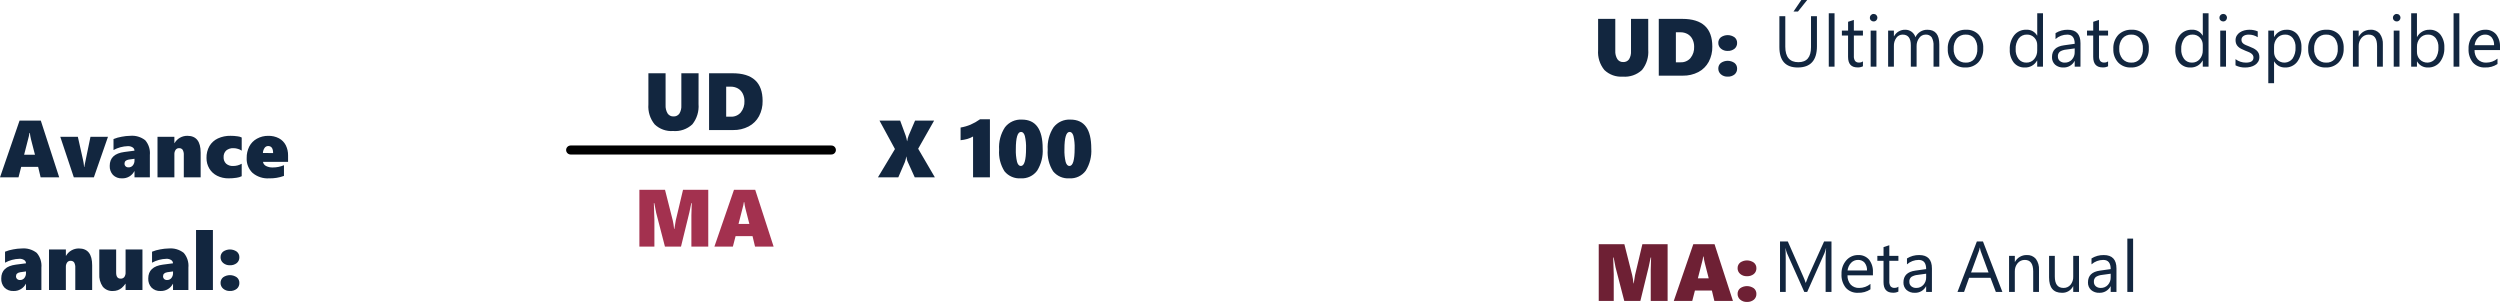
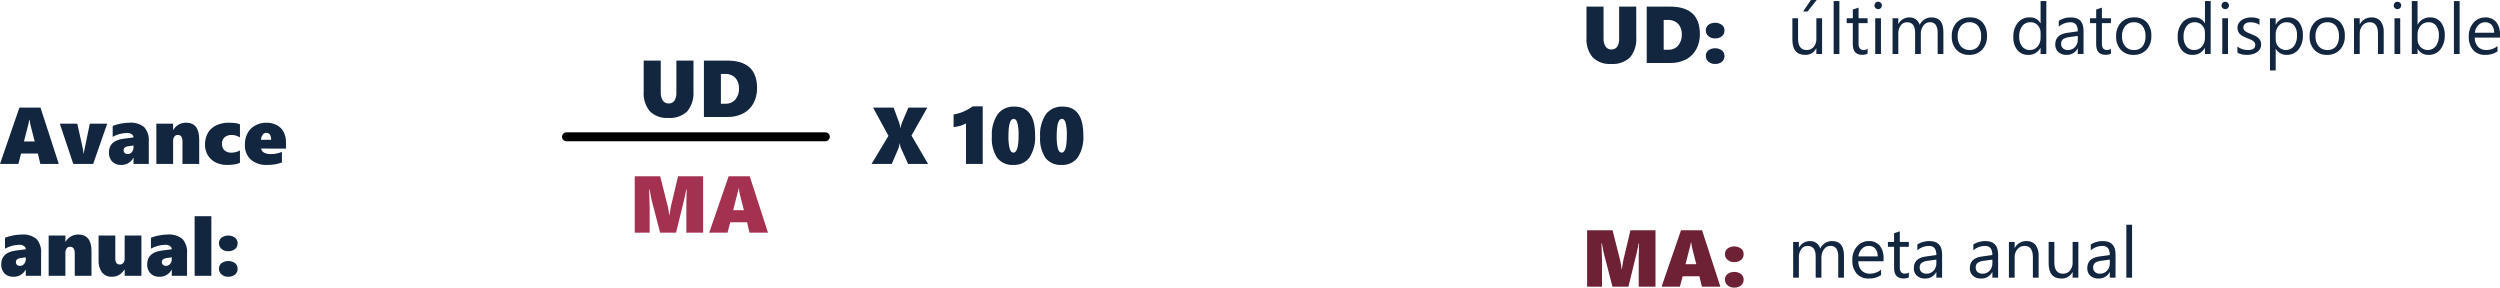
- <svg xmlns="http://www.w3.org/2000/svg" width="554.805" height="67.009" viewBox="0 0 554.805 67.009">
-   <g id="Grupo_895182" data-name="Grupo 895182" transform="translate(-502.445 -13664.937)">
-     <g id="Grupo_892038" data-name="Grupo 892038" transform="translate(0 109.06)">
-       <g id="Grupo_892037" data-name="Grupo 892037">
-         <path id="Trazado_629700" data-name="Trazado 629700" d="M9.664,12.469q0,4.719-4.258,4.719-4.078,0-4.078-4.539V5.8H2.641v6.766q0,3.445,2.906,3.445,2.8,0,2.8-3.328V5.8H9.664ZM7.5,2.211,5.453,4.773H4.461L6.2,2.211ZM13.57,17H12.289V5.156H13.57Zm6.3-.078a2.47,2.47,0,0,1-1.2.25q-2.1,0-2.1-2.344V10.094H15.2V9h1.375V7.047l1.281-.414V9h2.016v1.094H17.859V14.6a1.869,1.869,0,0,0,.273,1.148,1.091,1.091,0,0,0,.906.344,1.347,1.347,0,0,0,.836-.266Zm2.367-9.953a.812.812,0,0,1-.586-.234.791.791,0,0,1-.242-.594.821.821,0,0,1,.828-.836.827.827,0,0,1,.6.238.835.835,0,0,1,0,1.184A.82.82,0,0,1,22.242,6.969ZM22.867,17H21.586V9h1.281ZM36.82,17H35.539V12.406a3.466,3.466,0,0,0-.41-1.922,1.555,1.555,0,0,0-1.379-.594,1.708,1.708,0,0,0-1.395.75,2.869,2.869,0,0,0-.574,1.8V17H30.5V12.25q0-2.359-1.82-2.359a1.686,1.686,0,0,0-1.391.707,2.923,2.923,0,0,0-.547,1.84V17H25.461V9h1.281v1.266h.031a2.718,2.718,0,0,1,2.484-1.453,2.311,2.311,0,0,1,2.266,1.656A2.855,2.855,0,0,1,34.18,8.813q2.641,0,2.641,3.258Zm5.766.188a3.711,3.711,0,0,1-2.832-1.121A4.153,4.153,0,0,1,38.7,13.094a4.326,4.326,0,0,1,1.1-3.148,3.96,3.96,0,0,1,2.977-1.133,3.588,3.588,0,0,1,2.793,1.1,4.368,4.368,0,0,1,1,3.055,4.3,4.3,0,0,1-1.082,3.066A3.791,3.791,0,0,1,42.586,17.188Zm.094-7.3a2.437,2.437,0,0,0-1.953.84,3.449,3.449,0,0,0-.719,2.316,3.262,3.262,0,0,0,.727,2.242,2.469,2.469,0,0,0,1.945.82,2.342,2.342,0,0,0,1.91-.8,3.492,3.492,0,0,0,.668-2.289A3.552,3.552,0,0,0,44.59,10.7,2.332,2.332,0,0,0,42.68,9.891ZM59.828,17H58.547V15.641h-.031a2.958,2.958,0,0,1-2.75,1.547,2.988,2.988,0,0,1-2.41-1.074,4.407,4.407,0,0,1-.9-2.926,4.794,4.794,0,0,1,1-3.18,3.3,3.3,0,0,1,2.664-1.2,2.564,2.564,0,0,1,2.4,1.3h.031V5.156h1.281Zm-1.281-3.617V12.2a2.289,2.289,0,0,0-.641-1.641,2.149,2.149,0,0,0-1.625-.672,2.212,2.212,0,0,0-1.844.859,3.766,3.766,0,0,0-.672,2.375,3.387,3.387,0,0,0,.645,2.184,2.107,2.107,0,0,0,1.73.8,2.188,2.188,0,0,0,1.738-.773A2.882,2.882,0,0,0,58.547,13.383ZM68.148,17H66.867V15.75h-.031a2.682,2.682,0,0,1-2.461,1.438,2.63,2.63,0,0,1-1.871-.633,2.192,2.192,0,0,1-.676-1.68q0-2.242,2.641-2.609l2.4-.336q0-2.039-1.648-2.039a3.938,3.938,0,0,0-2.609.984V9.563a4.958,4.958,0,0,1,2.719-.75q2.82,0,2.82,2.984Zm-1.281-4.047-1.93.266a3.133,3.133,0,0,0-1.344.441,1.273,1.273,0,0,0-.453,1.121,1.221,1.221,0,0,0,.418.957,1.615,1.615,0,0,0,1.113.371,2.056,2.056,0,0,0,1.574-.668,2.387,2.387,0,0,0,.621-1.691Zm7.406,3.969a2.47,2.47,0,0,1-1.2.25q-2.1,0-2.1-2.344V10.094H69.6V9h1.375V7.047l1.281-.414V9h2.016v1.094H72.258V14.6a1.869,1.869,0,0,0,.273,1.148,1.091,1.091,0,0,0,.906.344,1.347,1.347,0,0,0,.836-.266Zm5.055.266A3.711,3.711,0,0,1,76.5,16.066a4.153,4.153,0,0,1-1.059-2.973,4.326,4.326,0,0,1,1.1-3.148,3.96,3.96,0,0,1,2.977-1.133,3.588,3.588,0,0,1,2.793,1.1,4.368,4.368,0,0,1,1,3.055,4.3,4.3,0,0,1-1.082,3.066A3.791,3.791,0,0,1,79.328,17.188Zm.094-7.3a2.437,2.437,0,0,0-1.953.84,3.449,3.449,0,0,0-.719,2.316,3.262,3.262,0,0,0,.727,2.242,2.469,2.469,0,0,0,1.945.82,2.342,2.342,0,0,0,1.91-.8A3.492,3.492,0,0,0,82,13.016a3.552,3.552,0,0,0-.668-2.312A2.332,2.332,0,0,0,79.422,9.891ZM96.57,17H95.289V15.641h-.031a2.958,2.958,0,0,1-2.75,1.547,2.988,2.988,0,0,1-2.41-1.074,4.407,4.407,0,0,1-.9-2.926,4.794,4.794,0,0,1,1-3.18,3.3,3.3,0,0,1,2.664-1.2,2.564,2.564,0,0,1,2.4,1.3h.031V5.156H96.57Zm-1.281-3.617V12.2a2.289,2.289,0,0,0-.641-1.641,2.149,2.149,0,0,0-1.625-.672,2.212,2.212,0,0,0-1.844.859,3.766,3.766,0,0,0-.672,2.375,3.387,3.387,0,0,0,.645,2.184,2.107,2.107,0,0,0,1.73.8,2.188,2.188,0,0,0,1.738-.773A2.882,2.882,0,0,0,95.289,13.383ZM99.82,6.969a.812.812,0,0,1-.586-.234.791.791,0,0,1-.242-.594A.821.821,0,0,1,99.82,5.3a.827.827,0,0,1,.6.238.835.835,0,0,1,0,1.184A.82.82,0,0,1,99.82,6.969ZM100.445,17H99.164V9h1.281Zm2.109-.289V15.336a3.792,3.792,0,0,0,2.3.773q1.688,0,1.688-1.125a.976.976,0,0,0-.145-.543,1.44,1.44,0,0,0-.391-.395,3.007,3.007,0,0,0-.578-.309q-.332-.137-.715-.285a9.207,9.207,0,0,1-.934-.426,2.82,2.82,0,0,1-.672-.484,1.8,1.8,0,0,1-.406-.613,2.17,2.17,0,0,1-.137-.8,1.912,1.912,0,0,1,.258-1,2.286,2.286,0,0,1,.688-.727,3.206,3.206,0,0,1,.98-.441,4.349,4.349,0,0,1,1.137-.148,4.59,4.59,0,0,1,1.859.359v1.3a3.624,3.624,0,0,0-2.031-.578,2.374,2.374,0,0,0-.648.082,1.587,1.587,0,0,0-.5.23,1.065,1.065,0,0,0-.32.355.936.936,0,0,0-.113.457,1.1,1.1,0,0,0,.113.523,1.152,1.152,0,0,0,.332.375,2.538,2.538,0,0,0,.531.3q.313.133.711.289a9.9,9.9,0,0,1,.953.418,3.269,3.269,0,0,1,.719.484,1.893,1.893,0,0,1,.457.621,2,2,0,0,1,.16.836,1.971,1.971,0,0,1-.262,1.031,2.243,2.243,0,0,1-.7.727,3.2,3.2,0,0,1-1.008.43,4.976,4.976,0,0,1-1.2.141A4.539,4.539,0,0,1,102.555,16.711Zm8.586-.867h-.031V20.68h-1.281V9h1.281v1.406h.031a3.03,3.03,0,0,1,2.766-1.594,2.93,2.93,0,0,1,2.414,1.074,4.449,4.449,0,0,1,.867,2.879,4.959,4.959,0,0,1-.977,3.215,3.251,3.251,0,0,1-2.672,1.207A2.676,2.676,0,0,1,111.141,15.844Zm-.031-3.227v1.117a2.379,2.379,0,0,0,.645,1.684,2.3,2.3,0,0,0,3.461-.2,4.086,4.086,0,0,0,.66-2.477,3.225,3.225,0,0,0-.617-2.094,2.043,2.043,0,0,0-1.672-.758,2.27,2.27,0,0,0-1.8.777A2.854,2.854,0,0,0,111.109,12.617Zm11.469,4.57a3.711,3.711,0,0,1-2.832-1.121,4.153,4.153,0,0,1-1.059-2.973,4.326,4.326,0,0,1,1.1-3.148,3.96,3.96,0,0,1,2.977-1.133,3.588,3.588,0,0,1,2.793,1.1,4.368,4.368,0,0,1,1,3.055,4.3,4.3,0,0,1-1.082,3.066A3.791,3.791,0,0,1,122.578,17.188Zm.094-7.3a2.437,2.437,0,0,0-1.953.84A3.449,3.449,0,0,0,120,13.047a3.262,3.262,0,0,0,.727,2.242,2.469,2.469,0,0,0,1.945.82,2.342,2.342,0,0,0,1.91-.8,3.492,3.492,0,0,0,.668-2.289,3.552,3.552,0,0,0-.668-2.312A2.332,2.332,0,0,0,122.672,9.891ZM135.25,17h-1.281V12.438q0-2.547-1.859-2.547a2.017,2.017,0,0,0-1.59.723,2.679,2.679,0,0,0-.629,1.824V17h-1.281V9h1.281v1.328h.031a2.887,2.887,0,0,1,2.625-1.516,2.448,2.448,0,0,1,2.008.848,3.776,3.776,0,0,1,.7,2.449Zm3.07-10.031a.812.812,0,0,1-.586-.234.791.791,0,0,1-.242-.594.821.821,0,0,1,.828-.836.827.827,0,0,1,.6.238.835.835,0,0,1,0,1.184A.82.82,0,0,1,138.32,6.969ZM138.945,17h-1.281V9h1.281Zm3.906-1.156h-.031V17h-1.281V5.156h1.281v5.25h.031a3.03,3.03,0,0,1,2.766-1.594,2.932,2.932,0,0,1,2.41,1.074,4.436,4.436,0,0,1,.871,2.879,4.958,4.958,0,0,1-.977,3.215,3.251,3.251,0,0,1-2.672,1.207A2.631,2.631,0,0,1,142.852,15.844Zm-.031-3.227v1.117a2.379,2.379,0,0,0,.645,1.684,2.3,2.3,0,0,0,3.461-.2,4.086,4.086,0,0,0,.66-2.477,3.225,3.225,0,0,0-.617-2.094,2.043,2.043,0,0,0-1.672-.758,2.27,2.27,0,0,0-1.8.777A2.854,2.854,0,0,0,142.82,12.617ZM152.227,17h-1.281V5.156h1.281Zm9.023-3.68H155.6a2.992,2.992,0,0,0,.719,2.063,2.478,2.478,0,0,0,1.891.727,3.931,3.931,0,0,0,2.484-.891v1.2a4.643,4.643,0,0,1-2.789.766,3.381,3.381,0,0,1-2.664-1.09,4.461,4.461,0,0,1-.969-3.066,4.374,4.374,0,0,1,1.059-3.043,3.394,3.394,0,0,1,2.629-1.176,3.008,3.008,0,0,1,2.43,1.016,4.234,4.234,0,0,1,.859,2.82Zm-1.312-1.086a2.607,2.607,0,0,0-.535-1.727,1.823,1.823,0,0,0-1.465-.617,2.07,2.07,0,0,0-1.539.648,2.943,2.943,0,0,0-.781,1.7ZM12.891,67h-1.3V59.484q0-.891.109-2.18h-.031a6.969,6.969,0,0,1-.336,1.086L7.5,67H6.859l-3.82-8.547A6.7,6.7,0,0,1,2.7,57.3H2.672q.062.672.063,2.2V67H1.469V55.8H3.2l3.438,7.813a10,10,0,0,1,.516,1.344H7.2q.336-.922.539-1.375L11.25,55.8h1.641Zm9.2-3.68H16.445a2.992,2.992,0,0,0,.719,2.063,2.478,2.478,0,0,0,1.891.727,3.931,3.931,0,0,0,2.484-.891v1.2a4.643,4.643,0,0,1-2.789.766,3.381,3.381,0,0,1-2.664-1.09,4.461,4.461,0,0,1-.969-3.066,4.375,4.375,0,0,1,1.059-3.043A3.394,3.394,0,0,1,18.8,58.813a3.008,3.008,0,0,1,2.43,1.016,4.234,4.234,0,0,1,.859,2.82Zm-1.312-1.086a2.607,2.607,0,0,0-.535-1.727,1.823,1.823,0,0,0-1.465-.617,2.07,2.07,0,0,0-1.539.648,2.943,2.943,0,0,0-.781,1.7Zm6.961,4.688a2.47,2.47,0,0,1-1.2.25q-2.1,0-2.1-2.344V60.094H23.07V59h1.375V57.047l1.281-.414V59h2.016v1.094H25.727V64.6A1.869,1.869,0,0,0,26,65.75a1.091,1.091,0,0,0,.906.344,1.347,1.347,0,0,0,.836-.266ZM35.18,67H33.9V65.75h-.031a2.682,2.682,0,0,1-2.461,1.438,2.63,2.63,0,0,1-1.871-.633,2.192,2.192,0,0,1-.676-1.68q0-2.242,2.641-2.609l2.4-.336q0-2.039-1.648-2.039a3.938,3.938,0,0,0-2.609.984V59.563a4.958,4.958,0,0,1,2.719-.75q2.82,0,2.82,2.984ZM33.9,62.953l-1.93.266a3.133,3.133,0,0,0-1.344.441,1.273,1.273,0,0,0-.453,1.121,1.221,1.221,0,0,0,.418.957,1.615,1.615,0,0,0,1.113.371,2.056,2.056,0,0,0,1.574-.668A2.387,2.387,0,0,0,33.9,63.75ZM50.82,67H49.367L48.18,63.859H43.43L42.313,67H40.852l4.3-11.2h1.359Zm-3.07-4.32-1.758-4.773a4.571,4.571,0,0,1-.172-.75h-.031a4.185,4.185,0,0,1-.18.75L43.867,62.68ZM58.938,67H57.656V62.438q0-2.547-1.859-2.547a2.017,2.017,0,0,0-1.59.723,2.679,2.679,0,0,0-.629,1.824V67H52.3V59h1.281v1.328h.031a2.887,2.887,0,0,1,2.625-1.516,2.448,2.448,0,0,1,2.008.848,3.776,3.776,0,0,1,.7,2.449Zm8.883,0H66.539V65.734h-.031a2.631,2.631,0,0,1-2.469,1.453q-2.859,0-2.859-3.406V59h1.273v4.578q0,2.531,1.938,2.531a1.96,1.96,0,0,0,1.543-.691,2.645,2.645,0,0,0,.605-1.809V59H67.82Zm8.313,0H74.852V65.75H74.82a2.682,2.682,0,0,1-2.461,1.438,2.63,2.63,0,0,1-1.871-.633,2.192,2.192,0,0,1-.676-1.68q0-2.242,2.641-2.609l2.4-.336q0-2.039-1.648-2.039a3.938,3.938,0,0,0-2.609.984V59.563a4.958,4.958,0,0,1,2.719-.75q2.82,0,2.82,2.984Zm-1.281-4.047-1.93.266a3.133,3.133,0,0,0-1.344.441,1.273,1.273,0,0,0-.453,1.121,1.221,1.221,0,0,0,.418.957,1.615,1.615,0,0,0,1.113.371,2.056,2.056,0,0,0,1.574-.668,2.387,2.387,0,0,0,.621-1.691ZM79.828,67H78.547V55.156h1.281Z" transform="translate(896 13553.666)" fill="#12263f" />
-         <path id="Trazado_629702" data-name="Trazado 629702" d="M12.779,19V12.092q0-.976.062-2.145l.026-.58h-.105q-.281,1.485-.431,2.057L10.477,19H6.908L4.966,11.512q-.079-.281-.413-2.145H4.447q.123,2.953.123,3.691V19H1.239V6.4H6.926l1.731,6.847a8.451,8.451,0,0,1,.163.857q.1.646.127,1H9q.1-.8.308-1.89L10.925,6.4h5.6V19ZM26.9,19l-.554-2.32H22.588L21.99,19h-4.1L22.228,6.4h4.711L31.025,19ZM24.513,9.139h-.088a6.123,6.123,0,0,1-.123.694q-.105.483-1.063,4.148h2.408l-.879-3.428A10.84,10.84,0,0,1,24.513,9.139Zm11.716,2.593a1.615,1.615,0,0,1-.567,1.288,2.3,2.3,0,0,1-1.551.488A2.155,2.155,0,0,1,32.634,13a1.617,1.617,0,0,1-.58-1.266,1.561,1.561,0,0,1,.567-1.252,2.639,2.639,0,0,1,3.032,0A1.551,1.551,0,0,1,36.229,11.731Zm0,5.7a1.634,1.634,0,0,1-.562,1.292,2.283,2.283,0,0,1-1.556.492,2.14,2.14,0,0,1-1.481-.514,1.636,1.636,0,0,1-.576-1.27,1.561,1.561,0,0,1,.567-1.252,2.639,2.639,0,0,1,3.032,0A1.551,1.551,0,0,1,36.229,17.436Z" transform="translate(856 13603.666)" fill="#6e2034" />
-         <path id="Trazado_629701" data-name="Trazado 629701" d="M12.226,13.243a6.378,6.378,0,0,1-1.384,4.5A5.6,5.6,0,0,1,6.574,19.22a5.357,5.357,0,0,1-4.083-1.472A6.239,6.239,0,0,1,1.1,13.313V6.4H4.913v7.058a3.264,3.264,0,0,0,.453,1.868,1.481,1.481,0,0,0,1.3.655,1.5,1.5,0,0,0,1.3-.615A3.1,3.1,0,0,0,8.4,13.542V6.4h3.823Zm14.221-.7a6.954,6.954,0,0,1-.8,3.388,5.542,5.542,0,0,1-2.3,2.272A7.189,7.189,0,0,1,19.9,19H14.563V6.4h5.221Q26.446,6.4,26.446,12.54Zm-4.034.035a3.627,3.627,0,0,0-.374-1.661,2.7,2.7,0,0,0-1.068-1.143,3.191,3.191,0,0,0-1.635-.4H18.36v6.662h1.063a2.736,2.736,0,0,0,2.175-.936A3.707,3.707,0,0,0,22.412,12.575Zm9.536-.844a1.615,1.615,0,0,1-.567,1.288,2.3,2.3,0,0,1-1.551.488A2.155,2.155,0,0,1,28.354,13a1.617,1.617,0,0,1-.58-1.266,1.561,1.561,0,0,1,.567-1.252,2.639,2.639,0,0,1,3.032,0A1.551,1.551,0,0,1,31.948,11.731Zm0,5.7a1.634,1.634,0,0,1-.562,1.292,2.283,2.283,0,0,1-1.556.492,2.14,2.14,0,0,1-1.481-.514,1.636,1.636,0,0,1-.576-1.27,1.561,1.561,0,0,1,.567-1.252,2.639,2.639,0,0,1,3.032,0A1.551,1.551,0,0,1,31.948,17.436Z" transform="translate(856 13553.666)" fill="#12263f" />
-       </g>
-       <g id="Grupo_892036" data-name="Grupo 892036" transform="translate(17.322)">
-         <path id="Trazado_629699" data-name="Trazado 629699" d="M9.141,19l-.554-2.32H4.825L4.228,19H.123L4.465,6.4H9.176L13.263,19ZM6.75,9.139H6.662a6.123,6.123,0,0,1-.123.694q-.105.483-1.063,4.148H7.884L7,10.554A10.84,10.84,0,0,1,6.75,9.139ZM20.953,19H16.506L13.5,10h3.9l1.1,4.913a11.366,11.366,0,0,1,.29,1.784h.053q.018-.176.048-.36T20.2,10h3.885Zm9.018,0V17.629h-.035a2.944,2.944,0,0,1-2.742,1.591,2.625,2.625,0,0,1-2-.756,2.808,2.808,0,0,1-.721-2.021q0-2.654,3.261-3.076l2.232-.29a.851.851,0,0,0-.4-.721,1.8,1.8,0,0,0-1.063-.281,7,7,0,0,0-3.19.861V10.5a8.535,8.535,0,0,1,1.828-.519,10.639,10.639,0,0,1,1.881-.2,4.722,4.722,0,0,1,3.327.98,4.368,4.368,0,0,1,1.033,3.274V19Zm-2.215-3.059a.83.83,0,0,0,.233.606.888.888,0,0,0,.664.237,1.18,1.18,0,0,0,.954-.439,1.7,1.7,0,0,0,.365-1.125v-.343l-1.266.176Q27.756,15.212,27.756,15.941ZM40.913,19V14.087a2.184,2.184,0,0,0-.25-1.2.915.915,0,0,0-.813-.365.88.88,0,0,0-.756.378,1.613,1.613,0,0,0-.272.967V19H35.077V10h3.744v1.406h.035a3.177,3.177,0,0,1,1.2-1.2A3.29,3.29,0,0,1,41.7,9.78q2.953,0,2.953,3.727V19Zm12.85-.255a3.529,3.529,0,0,1-1.134.343,10.719,10.719,0,0,1-1.784.132,5.488,5.488,0,0,1-2.544-.576,4.2,4.2,0,0,1-1.736-1.613,4.478,4.478,0,0,1-.615-2.329,5.1,5.1,0,0,1,.655-2.65,4.268,4.268,0,0,1,1.868-1.687,6.407,6.407,0,0,1,2.813-.584,9.839,9.839,0,0,1,1.578.114,2.411,2.411,0,0,1,.9.264v2.918a2.6,2.6,0,0,0-.809-.387,3.248,3.248,0,0,0-.976-.167,2.375,2.375,0,0,0-1.666.523,1.9,1.9,0,0,0-.567,1.472,1.868,1.868,0,0,0,.558,1.446,2.177,2.177,0,0,0,1.534.514,3.82,3.82,0,0,0,1.925-.5Zm4.72-3.182a1.265,1.265,0,0,0,.668.91,3.012,3.012,0,0,0,1.512.33,6.226,6.226,0,0,0,2.479-.5v2.373a8.908,8.908,0,0,1-3.3.545,5.214,5.214,0,0,1-3.665-1.2,4.277,4.277,0,0,1-1.31-3.313,5.467,5.467,0,0,1,.576-2.558,4.142,4.142,0,0,1,1.705-1.736,5.038,5.038,0,0,1,2.492-.628,4.9,4.9,0,0,1,2.391.545,3.63,3.63,0,0,1,1.507,1.529,4.906,4.906,0,0,1,.514,2.3v1.406Zm2.25-1.96q0-1.556-1.116-1.556a.944.944,0,0,0-.782.426,2.127,2.127,0,0,0-.369,1.129ZM5.889,44V42.629H5.854A2.944,2.944,0,0,1,3.111,44.22a2.625,2.625,0,0,1-2-.756A2.808,2.808,0,0,1,.4,41.442q0-2.654,3.261-3.076l2.232-.29a.851.851,0,0,0-.4-.721,1.8,1.8,0,0,0-1.063-.281,7,7,0,0,0-3.19.861V35.5a8.535,8.535,0,0,1,1.828-.519,10.639,10.639,0,0,1,1.881-.2,4.722,4.722,0,0,1,3.327.98,4.368,4.368,0,0,1,1.033,3.274V44ZM3.674,40.941a.83.83,0,0,0,.233.606.888.888,0,0,0,.664.237,1.18,1.18,0,0,0,.954-.439,1.7,1.7,0,0,0,.365-1.125v-.343l-1.266.176Q3.674,40.212,3.674,40.941ZM16.831,44V39.087a2.184,2.184,0,0,0-.25-1.2.915.915,0,0,0-.813-.365.88.88,0,0,0-.756.378,1.613,1.613,0,0,0-.272.967V44H11V35h3.744v1.406h.035a3.177,3.177,0,0,1,1.2-1.2,3.29,3.29,0,0,1,1.644-.426q2.953,0,2.953,3.727V44Zm11.162,0V42.611h-.035a4.926,4.926,0,0,1-.839.94,3.23,3.23,0,0,1-.844.483,2.983,2.983,0,0,1-1.094.185,2.722,2.722,0,0,1-2.25-.958,4.429,4.429,0,0,1-.773-2.83V35H25.9v5.15q0,1.327.993,1.327a.972.972,0,0,0,.822-.36,1.642,1.642,0,0,0,.277-1.02V35h3.744v9Zm10.529,0V42.629h-.035a2.944,2.944,0,0,1-2.742,1.591,2.625,2.625,0,0,1-2-.756,2.808,2.808,0,0,1-.721-2.021q0-2.654,3.261-3.076l2.232-.29a.851.851,0,0,0-.4-.721,1.8,1.8,0,0,0-1.063-.281,7,7,0,0,0-3.19.861V35.5a8.535,8.535,0,0,1,1.828-.519,10.639,10.639,0,0,1,1.881-.2,4.722,4.722,0,0,1,3.327.98,4.368,4.368,0,0,1,1.033,3.274V44Zm-2.215-3.059a.83.83,0,0,0,.233.606.888.888,0,0,0,.664.237,1.18,1.18,0,0,0,.954-.439,1.7,1.7,0,0,0,.365-1.125v-.343l-1.266.176Q36.308,40.212,36.308,40.941ZM43.629,44V30.676h3.744V44Zm9.615-7.269a1.615,1.615,0,0,1-.567,1.288,2.3,2.3,0,0,1-1.551.488A2.155,2.155,0,0,1,49.649,38a1.617,1.617,0,0,1-.58-1.266,1.561,1.561,0,0,1,.567-1.252,2.639,2.639,0,0,1,3.032,0A1.551,1.551,0,0,1,53.244,36.731Zm0,5.7a1.634,1.634,0,0,1-.562,1.292,2.283,2.283,0,0,1-1.556.492,2.14,2.14,0,0,1-1.481-.514,1.636,1.636,0,0,1-.576-1.27,1.561,1.561,0,0,1,.567-1.252,2.639,2.639,0,0,1,3.032,0A1.551,1.551,0,0,1,53.244,42.436Z" transform="translate(485 13576.235)" fill="#12263f" />
-         <path id="Trazado_629697" data-name="Trazado 629697" d="M17.234,13.243a6.378,6.378,0,0,1-1.384,4.5,5.6,5.6,0,0,1-4.267,1.472A5.357,5.357,0,0,1,7.5,17.748a6.239,6.239,0,0,1-1.393-4.434V6.4H9.922v7.058a3.264,3.264,0,0,0,.453,1.868,1.481,1.481,0,0,0,1.3.655,1.5,1.5,0,0,0,1.3-.615,3.1,3.1,0,0,0,.444-1.819V6.4h3.823Zm14.221-.7a6.954,6.954,0,0,1-.8,3.388,5.542,5.542,0,0,1-2.3,2.272,7.189,7.189,0,0,1-3.445.8H19.572V6.4h5.221Q31.455,6.4,31.455,12.54Zm-4.034.035a3.627,3.627,0,0,0-.374-1.661,2.7,2.7,0,0,0-1.068-1.143,3.191,3.191,0,0,0-1.635-.4h-.976v6.662h1.063a2.736,2.736,0,0,0,2.175-.936A3.707,3.707,0,0,0,27.421,12.575Z" transform="translate(622.909 13565.735)" fill="#12263f" />
-         <path id="Trazado_629696" data-name="Trazado 629696" d="M12.219,19l-1.564-3.454a2.412,2.412,0,0,1-.2-.637q-.048-.312-.075-.514h-.035q-.053.211-.123.554a3.814,3.814,0,0,1-.2.668L8.563,19H4.045l3.779-6.284L4.388,6.4H8.976L10.2,9.728a8.113,8.113,0,0,1,.308,1.23h.035a4.994,4.994,0,0,1,.325-1.248L12.29,6.4h4.228l-3.542,6.249L16.684,19Zm12.938,0V9.93a5.531,5.531,0,0,1-1.274.549,8.78,8.78,0,0,1-1.494.277V7.943a9.872,9.872,0,0,0,2.21-.637,11.407,11.407,0,0,0,2.1-1.191H28.9V19Zm15.451-6.407a8.305,8.305,0,0,1-1.235,4.935,4.187,4.187,0,0,1-3.608,1.692,4.292,4.292,0,0,1-3.625-1.556,7.872,7.872,0,0,1-1.2-4.816,8.077,8.077,0,0,1,1.3-4.966,4.432,4.432,0,0,1,3.749-1.7Q40.608,6.186,40.608,12.593Zm-3.691,0a10.672,10.672,0,0,0-.264-2.777q-.264-.9-.853-.9-1.151,0-1.151,3.85a10.71,10.71,0,0,0,.268,2.8q.268.91.848.91Q36.917,16.478,36.917,12.593Zm14.476,0a8.305,8.305,0,0,1-1.235,4.935,4.187,4.187,0,0,1-3.608,1.692,4.292,4.292,0,0,1-3.625-1.556,7.872,7.872,0,0,1-1.2-4.816,8.077,8.077,0,0,1,1.3-4.966,4.432,4.432,0,0,1,3.749-1.7Q51.392,6.186,51.392,12.593Zm-3.691,0a10.672,10.672,0,0,0-.264-2.777q-.264-.9-.853-.9-1.151,0-1.151,3.85a10.71,10.71,0,0,0,.268,2.8q.268.91.848.91Q47.7,16.478,47.7,12.593Z" transform="translate(675.909 13576.235)" fill="#12263f" />
-         <path id="Trazado_629698" data-name="Trazado 629698" d="M15.648,19V12.092q0-.976.062-2.145l.026-.58H15.63q-.281,1.485-.431,2.057L13.345,19H9.777L7.834,11.512q-.079-.281-.413-2.145H7.316q.123,2.953.123,3.691V19H4.108V6.4H9.794l1.731,6.847a8.451,8.451,0,0,1,.163.857q.1.646.127,1h.053q.1-.8.308-1.89L13.793,6.4h5.6V19Zm14.124,0-.554-2.32H25.457l-.6,2.32h-4.1L25.1,6.4h4.711L33.894,19ZM27.381,9.139h-.088a6.123,6.123,0,0,1-.123.694q-.105.483-1.063,4.148h2.408l-.879-3.428A10.84,10.84,0,0,1,27.381,9.139Z" transform="translate(622.909 13591.596)" fill="#a3314f" />
-         <path id="Trazado_628625" data-name="Trazado 628625" d="M-6887.242,1889.165h57.868" transform="translate(7499 11700)" fill="none" stroke="#000" stroke-linecap="round" stroke-width="2" />
+ <svg xmlns="http://www.w3.org/2000/svg" width="558.867" height="64.298" viewBox="0 0 558.867 64.298">
+   <g id="Grupo_895183" data-name="Grupo 895183" transform="translate(-557.445 -13657.647)">
+     <g id="Grupo_895182" data-name="Grupo 895182" transform="translate(55 -10)">
+       <g id="Grupo_892038" data-name="Grupo 892038" transform="translate(0 109.06)">
+         <g id="Grupo_892037" data-name="Grupo 892037">
+           <path id="Trazado_629700" data-name="Trazado 629700" d="M7.766,17H6.484V15.734H6.453a2.631,2.631,0,0,1-2.469,1.453q-2.859,0-2.859-3.406V9H2.4v4.578q0,2.531,1.938,2.531a1.96,1.96,0,0,0,1.543-.691,2.645,2.645,0,0,0,.605-1.809V9H7.766ZM6.563,4.922,4.516,7.484H3.523L5.266,4.922ZM11.633,17H10.352V5.156h1.281Zm6.3-.078a2.47,2.47,0,0,1-1.2.25q-2.1,0-2.1-2.344V10.094H13.266V9h1.375V7.047l1.281-.414V9h2.016v1.094H15.922V14.6A1.869,1.869,0,0,0,16.2,15.75a1.091,1.091,0,0,0,.906.344,1.347,1.347,0,0,0,.836-.266ZM20.3,6.969a.812.812,0,0,1-.586-.234.791.791,0,0,1-.242-.594A.821.821,0,0,1,20.3,5.3a.827.827,0,0,1,.6.238.835.835,0,0,1,0,1.184A.82.82,0,0,1,20.3,6.969ZM20.93,17H19.648V9H20.93Zm13.953,0H33.6V12.406a3.466,3.466,0,0,0-.41-1.922,1.555,1.555,0,0,0-1.379-.594,1.708,1.708,0,0,0-1.395.75,2.869,2.869,0,0,0-.574,1.8V17H28.563V12.25q0-2.359-1.82-2.359a1.686,1.686,0,0,0-1.391.707,2.923,2.923,0,0,0-.547,1.84V17H23.523V9H24.8v1.266h.031A2.718,2.718,0,0,1,27.32,8.813a2.311,2.311,0,0,1,2.266,1.656,2.855,2.855,0,0,1,2.656-1.656q2.641,0,2.641,3.258Zm5.766.188a3.711,3.711,0,0,1-2.832-1.121,4.153,4.153,0,0,1-1.059-2.973,4.326,4.326,0,0,1,1.1-3.148,3.96,3.96,0,0,1,2.977-1.133,3.588,3.588,0,0,1,2.793,1.1,4.368,4.368,0,0,1,1,3.055,4.3,4.3,0,0,1-1.082,3.066A3.791,3.791,0,0,1,40.648,17.188Zm.094-7.3a2.437,2.437,0,0,0-1.953.84,3.449,3.449,0,0,0-.719,2.316,3.262,3.262,0,0,0,.727,2.242,2.469,2.469,0,0,0,1.945.82,2.342,2.342,0,0,0,1.91-.8,3.492,3.492,0,0,0,.668-2.289,3.552,3.552,0,0,0-.668-2.312A2.332,2.332,0,0,0,40.742,9.891ZM57.891,17H56.609V15.641h-.031a2.958,2.958,0,0,1-2.75,1.547,2.988,2.988,0,0,1-2.41-1.074,4.407,4.407,0,0,1-.9-2.926,4.794,4.794,0,0,1,1-3.18,3.3,3.3,0,0,1,2.664-1.2,2.564,2.564,0,0,1,2.4,1.3h.031V5.156h1.281Zm-1.281-3.617V12.2a2.289,2.289,0,0,0-.641-1.641,2.149,2.149,0,0,0-1.625-.672,2.212,2.212,0,0,0-1.844.859,3.766,3.766,0,0,0-.672,2.375,3.387,3.387,0,0,0,.645,2.184,2.107,2.107,0,0,0,1.73.8,2.188,2.188,0,0,0,1.738-.773A2.882,2.882,0,0,0,56.609,13.383ZM66.211,17H64.93V15.75H64.9a2.682,2.682,0,0,1-2.461,1.438,2.63,2.63,0,0,1-1.871-.633,2.192,2.192,0,0,1-.676-1.68q0-2.242,2.641-2.609l2.4-.336q0-2.039-1.648-2.039a3.938,3.938,0,0,0-2.609.984V9.563a4.958,4.958,0,0,1,2.719-.75q2.82,0,2.82,2.984ZM64.93,12.953,63,13.219a3.133,3.133,0,0,0-1.344.441,1.273,1.273,0,0,0-.453,1.121,1.221,1.221,0,0,0,.418.957,1.615,1.615,0,0,0,1.113.371,2.056,2.056,0,0,0,1.574-.668,2.387,2.387,0,0,0,.621-1.691Zm7.406,3.969a2.47,2.47,0,0,1-1.2.25q-2.1,0-2.1-2.344V10.094H67.664V9h1.375V7.047l1.281-.414V9h2.016v1.094H70.32V14.6a1.869,1.869,0,0,0,.273,1.148,1.091,1.091,0,0,0,.906.344,1.347,1.347,0,0,0,.836-.266Zm5.055.266a3.711,3.711,0,0,1-2.832-1.121A4.153,4.153,0,0,1,73.5,13.094a4.326,4.326,0,0,1,1.1-3.148,3.96,3.96,0,0,1,2.977-1.133,3.588,3.588,0,0,1,2.793,1.1,4.368,4.368,0,0,1,1,3.055,4.3,4.3,0,0,1-1.082,3.066A3.791,3.791,0,0,1,77.391,17.188Zm.094-7.3a2.437,2.437,0,0,0-1.953.84,3.449,3.449,0,0,0-.719,2.316,3.262,3.262,0,0,0,.727,2.242,2.469,2.469,0,0,0,1.945.82,2.342,2.342,0,0,0,1.91-.8,3.492,3.492,0,0,0,.668-2.289,3.552,3.552,0,0,0-.668-2.312A2.332,2.332,0,0,0,77.484,9.891ZM94.633,17H93.352V15.641H93.32a2.958,2.958,0,0,1-2.75,1.547,2.988,2.988,0,0,1-2.41-1.074,4.407,4.407,0,0,1-.9-2.926,4.794,4.794,0,0,1,1-3.18,3.3,3.3,0,0,1,2.664-1.2,2.564,2.564,0,0,1,2.4,1.3h.031V5.156h1.281Zm-1.281-3.617V12.2a2.289,2.289,0,0,0-.641-1.641,2.149,2.149,0,0,0-1.625-.672,2.212,2.212,0,0,0-1.844.859,3.766,3.766,0,0,0-.672,2.375,3.387,3.387,0,0,0,.645,2.184,2.107,2.107,0,0,0,1.73.8,2.188,2.188,0,0,0,1.738-.773A2.882,2.882,0,0,0,93.352,13.383Zm4.531-6.414a.812.812,0,0,1-.586-.234.791.791,0,0,1-.242-.594.821.821,0,0,1,.828-.836.827.827,0,0,1,.6.238.835.835,0,0,1,0,1.184A.82.82,0,0,1,97.883,6.969ZM98.508,17H97.227V9h1.281Zm2.109-.289V15.336a3.792,3.792,0,0,0,2.3.773q1.688,0,1.688-1.125a.976.976,0,0,0-.145-.543,1.44,1.44,0,0,0-.391-.395,3.007,3.007,0,0,0-.578-.309q-.332-.137-.715-.285a9.207,9.207,0,0,1-.934-.426,2.82,2.82,0,0,1-.672-.484,1.8,1.8,0,0,1-.406-.613,2.17,2.17,0,0,1-.137-.8,1.912,1.912,0,0,1,.258-1,2.286,2.286,0,0,1,.688-.727,3.206,3.206,0,0,1,.98-.441,4.349,4.349,0,0,1,1.137-.148,4.59,4.59,0,0,1,1.859.359v1.3a3.624,3.624,0,0,0-2.031-.578,2.374,2.374,0,0,0-.648.082,1.587,1.587,0,0,0-.5.23,1.065,1.065,0,0,0-.32.355.936.936,0,0,0-.113.457,1.1,1.1,0,0,0,.113.523,1.152,1.152,0,0,0,.332.375,2.538,2.538,0,0,0,.531.3q.313.133.711.289a9.9,9.9,0,0,1,.953.418,3.269,3.269,0,0,1,.719.484,1.893,1.893,0,0,1,.457.621,2,2,0,0,1,.16.836,1.971,1.971,0,0,1-.262,1.031,2.243,2.243,0,0,1-.7.727,3.2,3.2,0,0,1-1.008.43,4.976,4.976,0,0,1-1.2.141A4.539,4.539,0,0,1,100.617,16.711Zm8.586-.867h-.031V20.68h-1.281V9h1.281v1.406h.031a3.03,3.03,0,0,1,2.766-1.594,2.93,2.93,0,0,1,2.414,1.074,4.449,4.449,0,0,1,.867,2.879,4.959,4.959,0,0,1-.977,3.215,3.251,3.251,0,0,1-2.672,1.207A2.676,2.676,0,0,1,109.2,15.844Zm-.031-3.227v1.117a2.379,2.379,0,0,0,.645,1.684,2.3,2.3,0,0,0,3.461-.2,4.086,4.086,0,0,0,.66-2.477,3.225,3.225,0,0,0-.617-2.094,2.043,2.043,0,0,0-1.672-.758,2.27,2.27,0,0,0-1.8.777A2.854,2.854,0,0,0,109.172,12.617Zm11.469,4.57a3.711,3.711,0,0,1-2.832-1.121,4.153,4.153,0,0,1-1.059-2.973,4.326,4.326,0,0,1,1.1-3.148,3.96,3.96,0,0,1,2.977-1.133,3.588,3.588,0,0,1,2.793,1.1,4.368,4.368,0,0,1,1,3.055,4.3,4.3,0,0,1-1.082,3.066A3.791,3.791,0,0,1,120.641,17.188Zm.094-7.3a2.437,2.437,0,0,0-1.953.84,3.449,3.449,0,0,0-.719,2.316,3.262,3.262,0,0,0,.727,2.242,2.469,2.469,0,0,0,1.945.82,2.342,2.342,0,0,0,1.91-.8,3.492,3.492,0,0,0,.668-2.289,3.552,3.552,0,0,0-.668-2.312A2.332,2.332,0,0,0,120.734,9.891ZM133.313,17h-1.281V12.438q0-2.547-1.859-2.547a2.017,2.017,0,0,0-1.59.723,2.679,2.679,0,0,0-.629,1.824V17h-1.281V9h1.281v1.328h.031a2.887,2.887,0,0,1,2.625-1.516,2.448,2.448,0,0,1,2.008.848,3.776,3.776,0,0,1,.7,2.449Zm3.07-10.031a.812.812,0,0,1-.586-.234.791.791,0,0,1-.242-.594.821.821,0,0,1,.828-.836.827.827,0,0,1,.6.238.835.835,0,0,1,0,1.184A.82.82,0,0,1,136.383,6.969ZM137.008,17h-1.281V9h1.281Zm3.906-1.156h-.031V17H139.6V5.156h1.281v5.25h.031a3.03,3.03,0,0,1,2.766-1.594,2.932,2.932,0,0,1,2.41,1.074,4.436,4.436,0,0,1,.871,2.879,4.958,4.958,0,0,1-.977,3.215,3.251,3.251,0,0,1-2.672,1.207A2.631,2.631,0,0,1,140.914,15.844Zm-.031-3.227v1.117a2.379,2.379,0,0,0,.645,1.684,2.3,2.3,0,0,0,3.461-.2,4.086,4.086,0,0,0,.66-2.477,3.225,3.225,0,0,0-.617-2.094,2.043,2.043,0,0,0-1.672-.758,2.27,2.27,0,0,0-1.8.777A2.854,2.854,0,0,0,140.883,12.617ZM150.289,17h-1.281V5.156h1.281Zm9.023-3.68h-5.648a2.992,2.992,0,0,0,.719,2.063,2.478,2.478,0,0,0,1.891.727,3.931,3.931,0,0,0,2.484-.891v1.2a4.643,4.643,0,0,1-2.789.766A3.381,3.381,0,0,1,153.3,16.1a4.461,4.461,0,0,1-.969-3.066,4.374,4.374,0,0,1,1.059-3.043,3.394,3.394,0,0,1,2.629-1.176,3.008,3.008,0,0,1,2.43,1.016,4.234,4.234,0,0,1,.859,2.82ZM158,12.234a2.607,2.607,0,0,0-.535-1.727A1.823,1.823,0,0,0,156,9.891a2.07,2.07,0,0,0-1.539.648,2.943,2.943,0,0,0-.781,1.7ZM12.656,67H11.375V62.406a3.466,3.466,0,0,0-.41-1.922,1.555,1.555,0,0,0-1.379-.594,1.708,1.708,0,0,0-1.395.75,2.869,2.869,0,0,0-.574,1.8V67H6.336V62.25q0-2.359-1.82-2.359a1.686,1.686,0,0,0-1.391.707,2.923,2.923,0,0,0-.547,1.84V67H1.3V59H2.578v1.266h.031a2.718,2.718,0,0,1,2.484-1.453,2.311,2.311,0,0,1,2.266,1.656,2.855,2.855,0,0,1,2.656-1.656q2.641,0,2.641,3.258Zm8.852-3.68H15.859a2.992,2.992,0,0,0,.719,2.063,2.478,2.478,0,0,0,1.891.727,3.931,3.931,0,0,0,2.484-.891v1.2a4.643,4.643,0,0,1-2.789.766A3.381,3.381,0,0,1,15.5,66.1a4.461,4.461,0,0,1-.969-3.066,4.375,4.375,0,0,1,1.059-3.043,3.394,3.394,0,0,1,2.629-1.176,3.008,3.008,0,0,1,2.43,1.016,4.234,4.234,0,0,1,.859,2.82ZM20.2,62.234a2.607,2.607,0,0,0-.535-1.727,1.823,1.823,0,0,0-1.465-.617,2.07,2.07,0,0,0-1.539.648,2.943,2.943,0,0,0-.781,1.7Zm6.961,4.688a2.47,2.47,0,0,1-1.2.25q-2.1,0-2.1-2.344V60.094H22.484V59h1.375V57.047l1.281-.414V59h2.016v1.094H25.141V64.6a1.869,1.869,0,0,0,.273,1.148,1.091,1.091,0,0,0,.906.344,1.347,1.347,0,0,0,.836-.266ZM34.594,67H33.313V65.75h-.031a2.682,2.682,0,0,1-2.461,1.438,2.63,2.63,0,0,1-1.871-.633,2.192,2.192,0,0,1-.676-1.68q0-2.242,2.641-2.609l2.4-.336q0-2.039-1.648-2.039a3.938,3.938,0,0,0-2.609.984V59.563a4.958,4.958,0,0,1,2.719-.75q2.82,0,2.82,2.984Zm-1.281-4.047-1.93.266a3.133,3.133,0,0,0-1.344.441,1.273,1.273,0,0,0-.453,1.121,1.221,1.221,0,0,0,.418.957,1.615,1.615,0,0,0,1.113.371,2.056,2.056,0,0,0,1.574-.668,2.387,2.387,0,0,0,.621-1.691ZM47.117,67H45.836V65.75H45.8a2.682,2.682,0,0,1-2.461,1.438,2.63,2.63,0,0,1-1.871-.633,2.192,2.192,0,0,1-.676-1.68q0-2.242,2.641-2.609l2.4-.336q0-2.039-1.648-2.039a3.938,3.938,0,0,0-2.609.984V59.563a4.958,4.958,0,0,1,2.719-.75q2.82,0,2.82,2.984Zm-1.281-4.047-1.93.266a3.133,3.133,0,0,0-1.344.441,1.273,1.273,0,0,0-.453,1.121,1.221,1.221,0,0,0,.418.957,1.615,1.615,0,0,0,1.113.371,2.056,2.056,0,0,0,1.574-.668,2.387,2.387,0,0,0,.621-1.691ZM56.172,67H54.891V62.438q0-2.547-1.859-2.547a2.017,2.017,0,0,0-1.59.723,2.679,2.679,0,0,0-.629,1.824V67H49.531V59h1.281v1.328h.031a2.887,2.887,0,0,1,2.625-1.516,2.448,2.448,0,0,1,2.008.848,3.776,3.776,0,0,1,.7,2.449Zm8.883,0H63.773V65.734h-.031a2.631,2.631,0,0,1-2.469,1.453q-2.859,0-2.859-3.406V59h1.273v4.578q0,2.531,1.938,2.531a1.96,1.96,0,0,0,1.543-.691,2.645,2.645,0,0,0,.605-1.809V59h1.281Zm8.313,0H72.086V65.75h-.031a2.682,2.682,0,0,1-2.461,1.438,2.63,2.63,0,0,1-1.871-.633,2.192,2.192,0,0,1-.676-1.68q0-2.242,2.641-2.609l2.4-.336q0-2.039-1.648-2.039a3.938,3.938,0,0,0-2.609.984V59.563a4.958,4.958,0,0,1,2.719-.75q2.82,0,2.82,2.984Zm-1.281-4.047-1.93.266a3.133,3.133,0,0,0-1.344.441,1.273,1.273,0,0,0-.453,1.121,1.221,1.221,0,0,0,.418.957,1.615,1.615,0,0,0,1.113.371,2.056,2.056,0,0,0,1.574-.668,2.387,2.387,0,0,0,.621-1.691ZM77.063,67H75.781V55.156h1.281Z" transform="translate(902 13553.666)" fill="#12263f" />
+           <path id="Trazado_629701" data-name="Trazado 629701" d="M12.779,19V12.092q0-.976.062-2.145l.026-.58h-.105q-.281,1.485-.431,2.057L10.477,19H6.908L4.966,11.512q-.079-.281-.413-2.145H4.447q.123,2.953.123,3.691V19H1.239V6.4H6.926l1.731,6.847a8.451,8.451,0,0,1,.163.857q.1.646.127,1H9q.1-.8.308-1.89L10.925,6.4h5.6V19ZM26.9,19l-.554-2.32H22.588L21.99,19h-4.1L22.228,6.4h4.711L31.025,19ZM24.513,9.139h-.088a6.123,6.123,0,0,1-.123.694q-.105.483-1.063,4.148h2.408l-.879-3.428A10.84,10.84,0,0,1,24.513,9.139Zm11.716,2.593a1.615,1.615,0,0,1-.567,1.288,2.3,2.3,0,0,1-1.551.488A2.155,2.155,0,0,1,32.634,13a1.617,1.617,0,0,1-.58-1.266,1.561,1.561,0,0,1,.567-1.252,2.639,2.639,0,0,1,3.032,0A1.551,1.551,0,0,1,36.229,11.731Zm0,5.7a1.634,1.634,0,0,1-.562,1.292,2.283,2.283,0,0,1-1.556.492,2.14,2.14,0,0,1-1.481-.514,1.636,1.636,0,0,1-.576-1.27,1.561,1.561,0,0,1,.567-1.252,2.639,2.639,0,0,1,3.032,0A1.551,1.551,0,0,1,36.229,17.436Z" transform="translate(856 13603.666)" fill="#6e2034" />
+           <path id="Trazado_629702" data-name="Trazado 629702" d="M12.226,13.243a6.378,6.378,0,0,1-1.384,4.5A5.6,5.6,0,0,1,6.574,19.22a5.357,5.357,0,0,1-4.083-1.472A6.239,6.239,0,0,1,1.1,13.313V6.4H4.913v7.058a3.264,3.264,0,0,0,.453,1.868,1.481,1.481,0,0,0,1.3.655,1.5,1.5,0,0,0,1.3-.615A3.1,3.1,0,0,0,8.4,13.542V6.4h3.823Zm14.221-.7a6.954,6.954,0,0,1-.8,3.388,5.542,5.542,0,0,1-2.3,2.272A7.189,7.189,0,0,1,19.9,19H14.563V6.4h5.221Q26.446,6.4,26.446,12.54Zm-4.034.035a3.627,3.627,0,0,0-.374-1.661,2.7,2.7,0,0,0-1.068-1.143,3.191,3.191,0,0,0-1.635-.4H18.36v6.662h1.063a2.736,2.736,0,0,0,2.175-.936A3.707,3.707,0,0,0,22.412,12.575Zm9.536-.844a1.615,1.615,0,0,1-.567,1.288,2.3,2.3,0,0,1-1.551.488A2.155,2.155,0,0,1,28.354,13a1.617,1.617,0,0,1-.58-1.266,1.561,1.561,0,0,1,.567-1.252,2.639,2.639,0,0,1,3.032,0A1.551,1.551,0,0,1,31.948,11.731Zm0,5.7a1.634,1.634,0,0,1-.562,1.292,2.283,2.283,0,0,1-1.556.492,2.14,2.14,0,0,1-1.481-.514,1.636,1.636,0,0,1-.576-1.27,1.561,1.561,0,0,1,.567-1.252,2.639,2.639,0,0,1,3.032,0A1.551,1.551,0,0,1,31.948,17.436Z" transform="translate(856 13553.666)" fill="#12263f" />
+         </g>
+         <g id="Grupo_892036" data-name="Grupo 892036" transform="translate(17.322)">
+           <path id="Trazado_629699" data-name="Trazado 629699" d="M9.141,19l-.554-2.32H4.825L4.228,19H.123L4.465,6.4H9.176L13.263,19ZM6.75,9.139H6.662a6.123,6.123,0,0,1-.123.694q-.105.483-1.063,4.148H7.884L7,10.554A10.84,10.84,0,0,1,6.75,9.139ZM20.953,19H16.506L13.5,10h3.9l1.1,4.913a11.366,11.366,0,0,1,.29,1.784h.053q.018-.176.048-.36T20.2,10h3.885Zm9.018,0V17.629h-.035a2.944,2.944,0,0,1-2.742,1.591,2.625,2.625,0,0,1-2-.756,2.808,2.808,0,0,1-.721-2.021q0-2.654,3.261-3.076l2.232-.29a.851.851,0,0,0-.4-.721,1.8,1.8,0,0,0-1.063-.281,7,7,0,0,0-3.19.861V10.5a8.535,8.535,0,0,1,1.828-.519,10.639,10.639,0,0,1,1.881-.2,4.722,4.722,0,0,1,3.327.98,4.368,4.368,0,0,1,1.033,3.274V19Zm-2.215-3.059a.83.83,0,0,0,.233.606.888.888,0,0,0,.664.237,1.18,1.18,0,0,0,.954-.439,1.7,1.7,0,0,0,.365-1.125v-.343l-1.266.176Q27.756,15.212,27.756,15.941ZM40.913,19V14.087a2.184,2.184,0,0,0-.25-1.2.915.915,0,0,0-.813-.365.88.88,0,0,0-.756.378,1.613,1.613,0,0,0-.272.967V19H35.077V10h3.744v1.406h.035a3.177,3.177,0,0,1,1.2-1.2A3.29,3.29,0,0,1,41.7,9.78q2.953,0,2.953,3.727V19Zm12.85-.255a3.529,3.529,0,0,1-1.134.343,10.719,10.719,0,0,1-1.784.132,5.488,5.488,0,0,1-2.544-.576,4.2,4.2,0,0,1-1.736-1.613,4.478,4.478,0,0,1-.615-2.329,5.1,5.1,0,0,1,.655-2.65,4.268,4.268,0,0,1,1.868-1.687,6.407,6.407,0,0,1,2.813-.584,9.839,9.839,0,0,1,1.578.114,2.411,2.411,0,0,1,.9.264v2.918a2.6,2.6,0,0,0-.809-.387,3.248,3.248,0,0,0-.976-.167,2.375,2.375,0,0,0-1.666.523,1.9,1.9,0,0,0-.567,1.472,1.868,1.868,0,0,0,.558,1.446,2.177,2.177,0,0,0,1.534.514,3.82,3.82,0,0,0,1.925-.5Zm4.72-3.182a1.265,1.265,0,0,0,.668.91,3.012,3.012,0,0,0,1.512.33,6.226,6.226,0,0,0,2.479-.5v2.373a8.908,8.908,0,0,1-3.3.545,5.214,5.214,0,0,1-3.665-1.2,4.277,4.277,0,0,1-1.31-3.313,5.467,5.467,0,0,1,.576-2.558,4.142,4.142,0,0,1,1.705-1.736,5.038,5.038,0,0,1,2.492-.628,4.9,4.9,0,0,1,2.391.545,3.63,3.63,0,0,1,1.507,1.529,4.906,4.906,0,0,1,.514,2.3v1.406Zm2.25-1.96q0-1.556-1.116-1.556a.944.944,0,0,0-.782.426,2.127,2.127,0,0,0-.369,1.129ZM5.889,44V42.629H5.854A2.944,2.944,0,0,1,3.111,44.22a2.625,2.625,0,0,1-2-.756A2.808,2.808,0,0,1,.4,41.442q0-2.654,3.261-3.076l2.232-.29a.851.851,0,0,0-.4-.721,1.8,1.8,0,0,0-1.063-.281,7,7,0,0,0-3.19.861V35.5a8.535,8.535,0,0,1,1.828-.519,10.639,10.639,0,0,1,1.881-.2,4.722,4.722,0,0,1,3.327.98,4.368,4.368,0,0,1,1.033,3.274V44ZM3.674,40.941a.83.83,0,0,0,.233.606.888.888,0,0,0,.664.237,1.18,1.18,0,0,0,.954-.439,1.7,1.7,0,0,0,.365-1.125v-.343l-1.266.176Q3.674,40.212,3.674,40.941ZM16.831,44V39.087a2.184,2.184,0,0,0-.25-1.2.915.915,0,0,0-.813-.365.88.88,0,0,0-.756.378,1.613,1.613,0,0,0-.272.967V44H11V35h3.744v1.406h.035a3.177,3.177,0,0,1,1.2-1.2,3.29,3.29,0,0,1,1.644-.426q2.953,0,2.953,3.727V44Zm11.162,0V42.611h-.035a4.926,4.926,0,0,1-.839.94,3.23,3.23,0,0,1-.844.483,2.983,2.983,0,0,1-1.094.185,2.722,2.722,0,0,1-2.25-.958,4.429,4.429,0,0,1-.773-2.83V35H25.9v5.15q0,1.327.993,1.327a.972.972,0,0,0,.822-.36,1.642,1.642,0,0,0,.277-1.02V35h3.744v9Zm10.529,0V42.629h-.035a2.944,2.944,0,0,1-2.742,1.591,2.625,2.625,0,0,1-2-.756,2.808,2.808,0,0,1-.721-2.021q0-2.654,3.261-3.076l2.232-.29a.851.851,0,0,0-.4-.721,1.8,1.8,0,0,0-1.063-.281,7,7,0,0,0-3.19.861V35.5a8.535,8.535,0,0,1,1.828-.519,10.639,10.639,0,0,1,1.881-.2,4.722,4.722,0,0,1,3.327.98,4.368,4.368,0,0,1,1.033,3.274V44Zm-2.215-3.059a.83.83,0,0,0,.233.606.888.888,0,0,0,.664.237,1.18,1.18,0,0,0,.954-.439,1.7,1.7,0,0,0,.365-1.125v-.343l-1.266.176Q36.308,40.212,36.308,40.941ZM43.629,44V30.676h3.744V44Zm9.615-7.269a1.615,1.615,0,0,1-.567,1.288,2.3,2.3,0,0,1-1.551.488A2.155,2.155,0,0,1,49.649,38a1.617,1.617,0,0,1-.58-1.266,1.561,1.561,0,0,1,.567-1.252,2.639,2.639,0,0,1,3.032,0A1.551,1.551,0,0,1,53.244,36.731Zm0,5.7a1.634,1.634,0,0,1-.562,1.292,2.283,2.283,0,0,1-1.556.492,2.14,2.14,0,0,1-1.481-.514,1.636,1.636,0,0,1-.576-1.27,1.561,1.561,0,0,1,.567-1.252,2.639,2.639,0,0,1,3.032,0A1.551,1.551,0,0,1,53.244,42.436Z" transform="translate(485 13576.235)" fill="#12263f" />
+           <path id="Trazado_629697" data-name="Trazado 629697" d="M17.234,13.243a6.378,6.378,0,0,1-1.384,4.5,5.6,5.6,0,0,1-4.267,1.472A5.357,5.357,0,0,1,7.5,17.748a6.239,6.239,0,0,1-1.393-4.434V6.4H9.922v7.058a3.264,3.264,0,0,0,.453,1.868,1.481,1.481,0,0,0,1.3.655,1.5,1.5,0,0,0,1.3-.615,3.1,3.1,0,0,0,.444-1.819V6.4h3.823Zm14.221-.7a6.954,6.954,0,0,1-.8,3.388,5.542,5.542,0,0,1-2.3,2.272,7.189,7.189,0,0,1-3.445.8H19.572V6.4h5.221Q31.455,6.4,31.455,12.54Zm-4.034.035a3.627,3.627,0,0,0-.374-1.661,2.7,2.7,0,0,0-1.068-1.143,3.191,3.191,0,0,0-1.635-.4h-.976v6.662h1.063a2.736,2.736,0,0,0,2.175-.936A3.707,3.707,0,0,0,27.421,12.575Z" transform="translate(622.909 13565.735)" fill="#12263f" />
+           <path id="Trazado_629696" data-name="Trazado 629696" d="M12.219,19l-1.564-3.454a2.412,2.412,0,0,1-.2-.637q-.048-.312-.075-.514h-.035q-.053.211-.123.554a3.814,3.814,0,0,1-.2.668L8.563,19H4.045l3.779-6.284L4.388,6.4H8.976L10.2,9.728a8.113,8.113,0,0,1,.308,1.23h.035a4.994,4.994,0,0,1,.325-1.248L12.29,6.4h4.228l-3.542,6.249L16.684,19Zm12.938,0V9.93a5.531,5.531,0,0,1-1.274.549,8.78,8.78,0,0,1-1.494.277V7.943a9.872,9.872,0,0,0,2.21-.637,11.407,11.407,0,0,0,2.1-1.191H28.9V19Zm15.451-6.407a8.305,8.305,0,0,1-1.235,4.935,4.187,4.187,0,0,1-3.608,1.692,4.292,4.292,0,0,1-3.625-1.556,7.872,7.872,0,0,1-1.2-4.816,8.077,8.077,0,0,1,1.3-4.966,4.432,4.432,0,0,1,3.749-1.7Q40.608,6.186,40.608,12.593Zm-3.691,0a10.672,10.672,0,0,0-.264-2.777q-.264-.9-.853-.9-1.151,0-1.151,3.85a10.71,10.71,0,0,0,.268,2.8q.268.91.848.91Q36.917,16.478,36.917,12.593Zm14.476,0a8.305,8.305,0,0,1-1.235,4.935,4.187,4.187,0,0,1-3.608,1.692,4.292,4.292,0,0,1-3.625-1.556,7.872,7.872,0,0,1-1.2-4.816,8.077,8.077,0,0,1,1.3-4.966,4.432,4.432,0,0,1,3.749-1.7Q51.392,6.186,51.392,12.593Zm-3.691,0a10.672,10.672,0,0,0-.264-2.777q-.264-.9-.853-.9-1.151,0-1.151,3.85a10.71,10.71,0,0,0,.268,2.8q.268.91.848.91Q47.7,16.478,47.7,12.593Z" transform="translate(675.909 13576.235)" fill="#12263f" />
+           <path id="Trazado_629698" data-name="Trazado 629698" d="M15.648,19V12.092q0-.976.062-2.145l.026-.58H15.63q-.281,1.485-.431,2.057L13.345,19H9.777L7.834,11.512q-.079-.281-.413-2.145H7.316q.123,2.953.123,3.691V19H4.108V6.4H9.794l1.731,6.847a8.451,8.451,0,0,1,.163.857q.1.646.127,1h.053q.1-.8.308-1.89L13.793,6.4h5.6V19Zm14.124,0-.554-2.32H25.457l-.6,2.32h-4.1L25.1,6.4h4.711L33.894,19ZM27.381,9.139h-.088a6.123,6.123,0,0,1-.123.694q-.105.483-1.063,4.148h2.408l-.879-3.428A10.84,10.84,0,0,1,27.381,9.139Z" transform="translate(622.909 13591.596)" fill="#a3314f" />
+           <path id="Trazado_628625" data-name="Trazado 628625" d="M-6887.242,1889.165h57.868" transform="translate(7499 11700)" fill="none" stroke="#000" stroke-linecap="round" stroke-width="2" />
+         </g>
      </g>
    </g>
  </g>
</svg>
